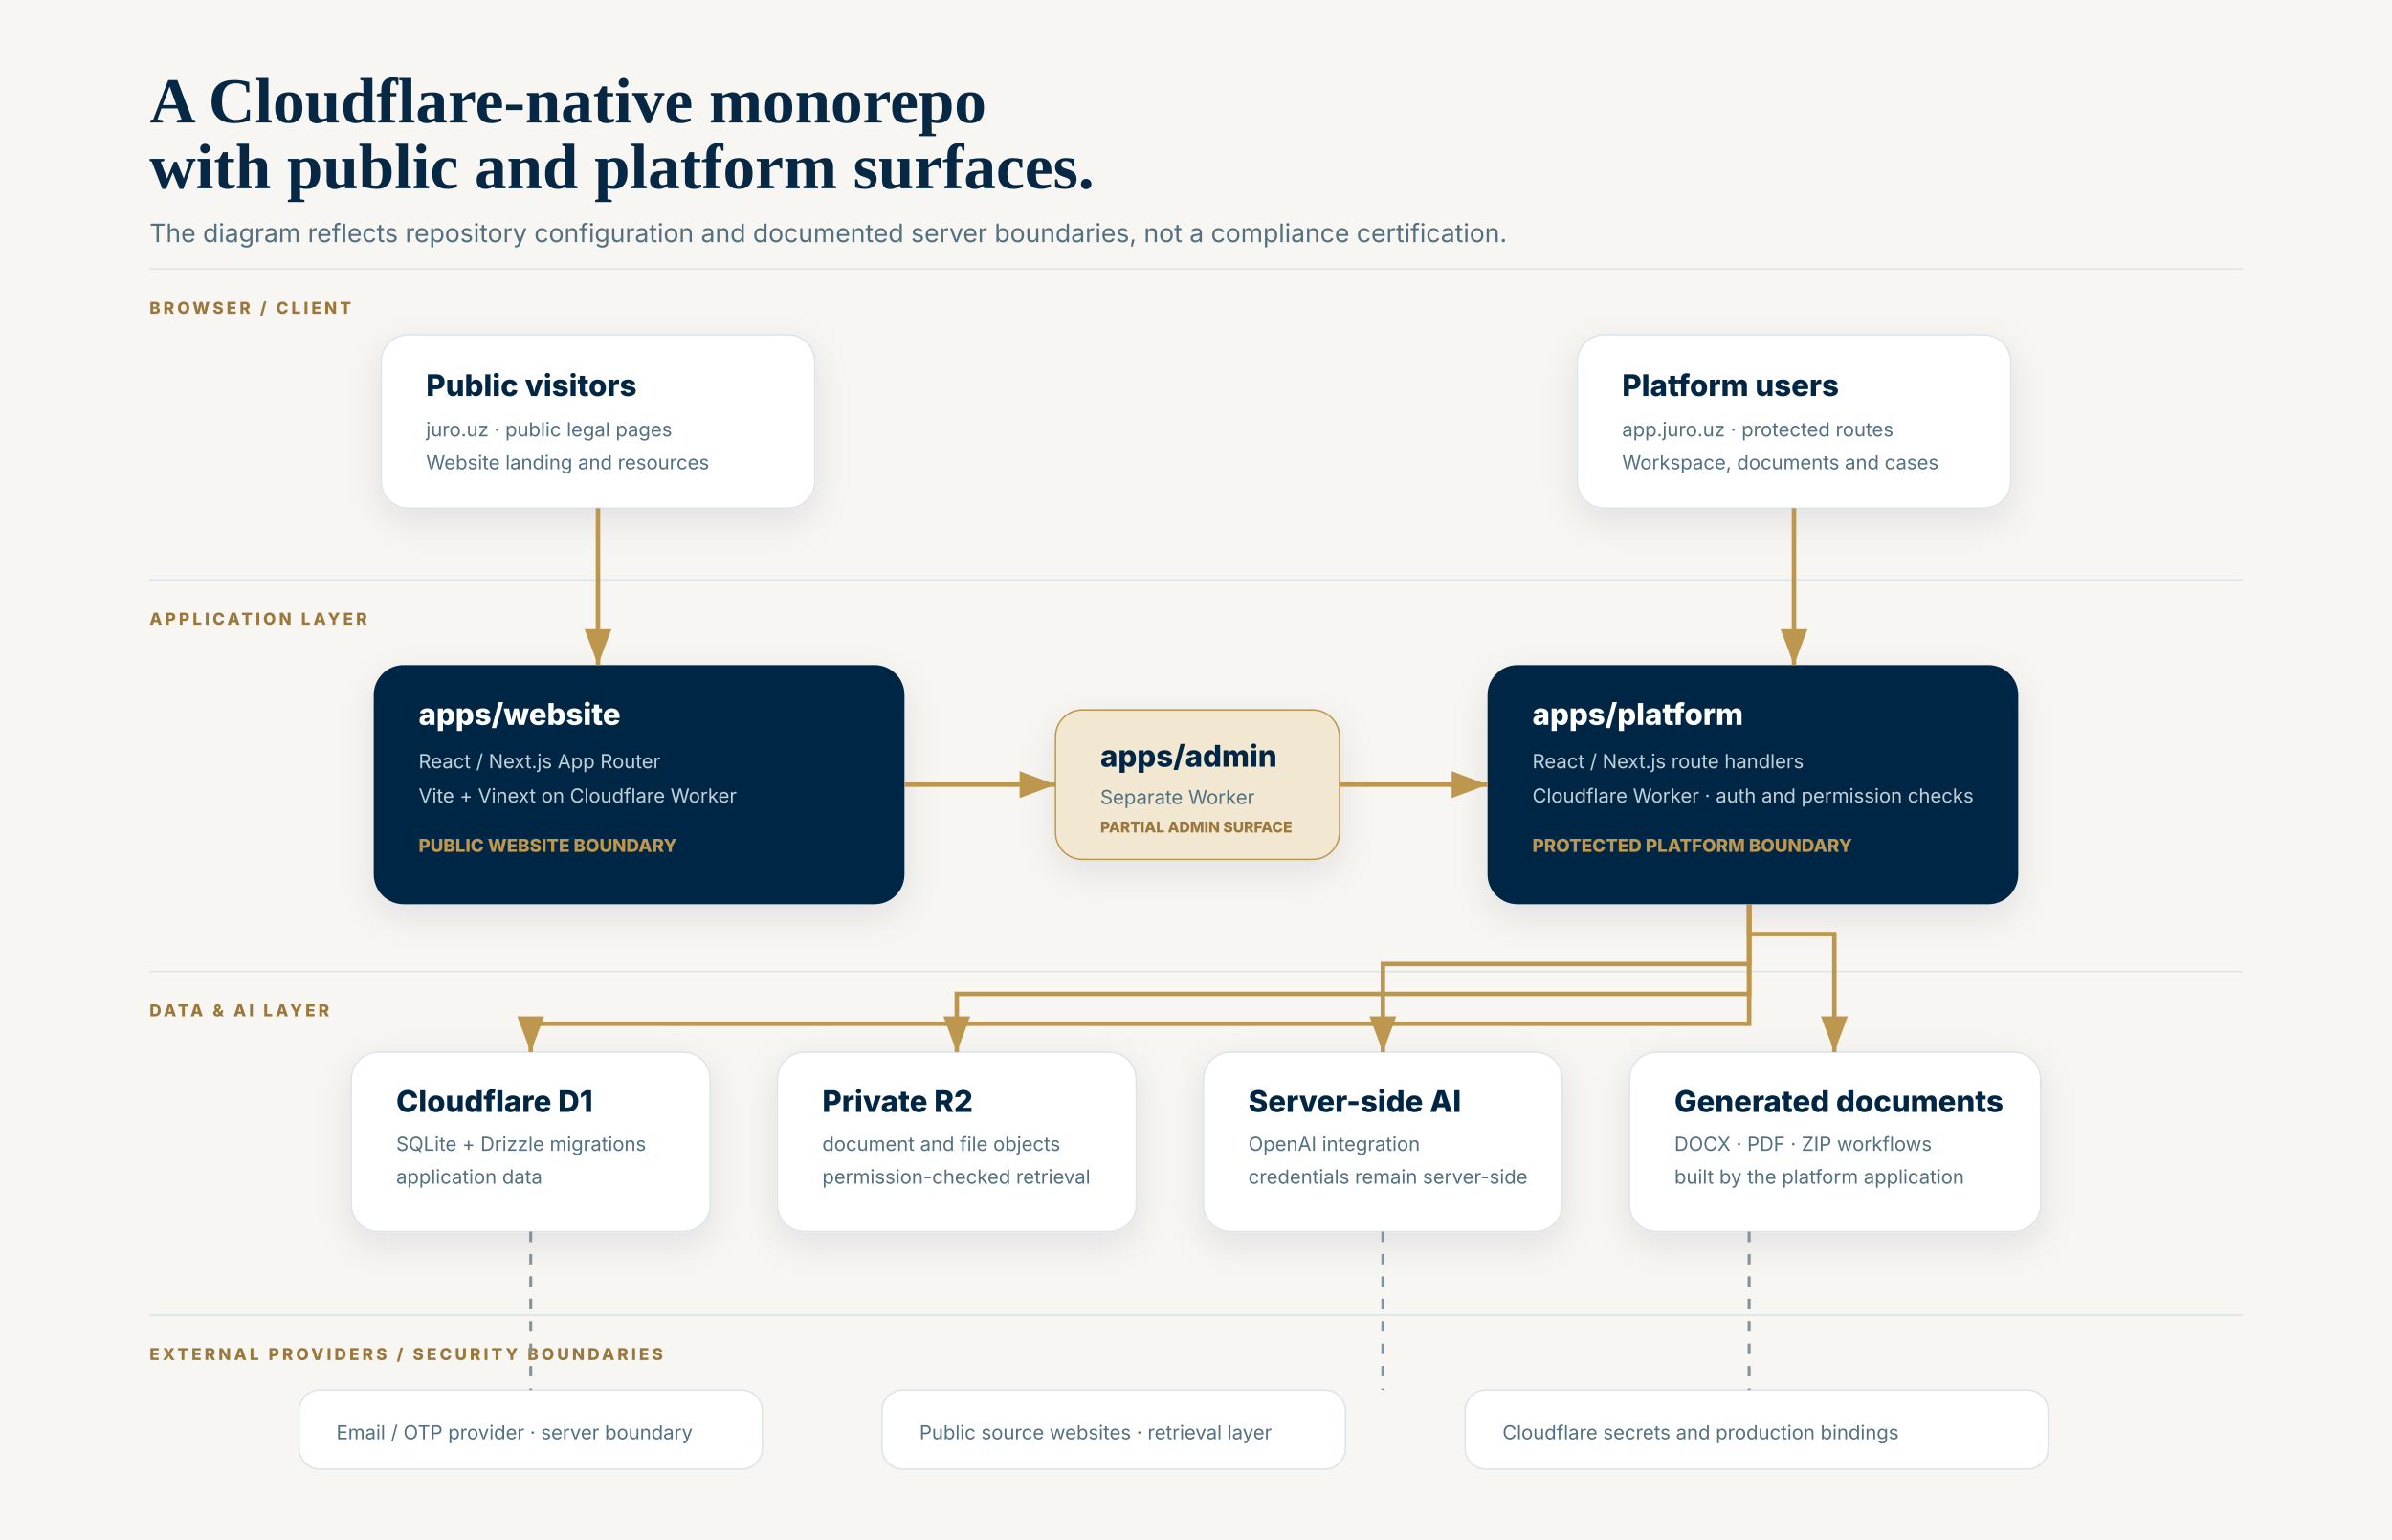
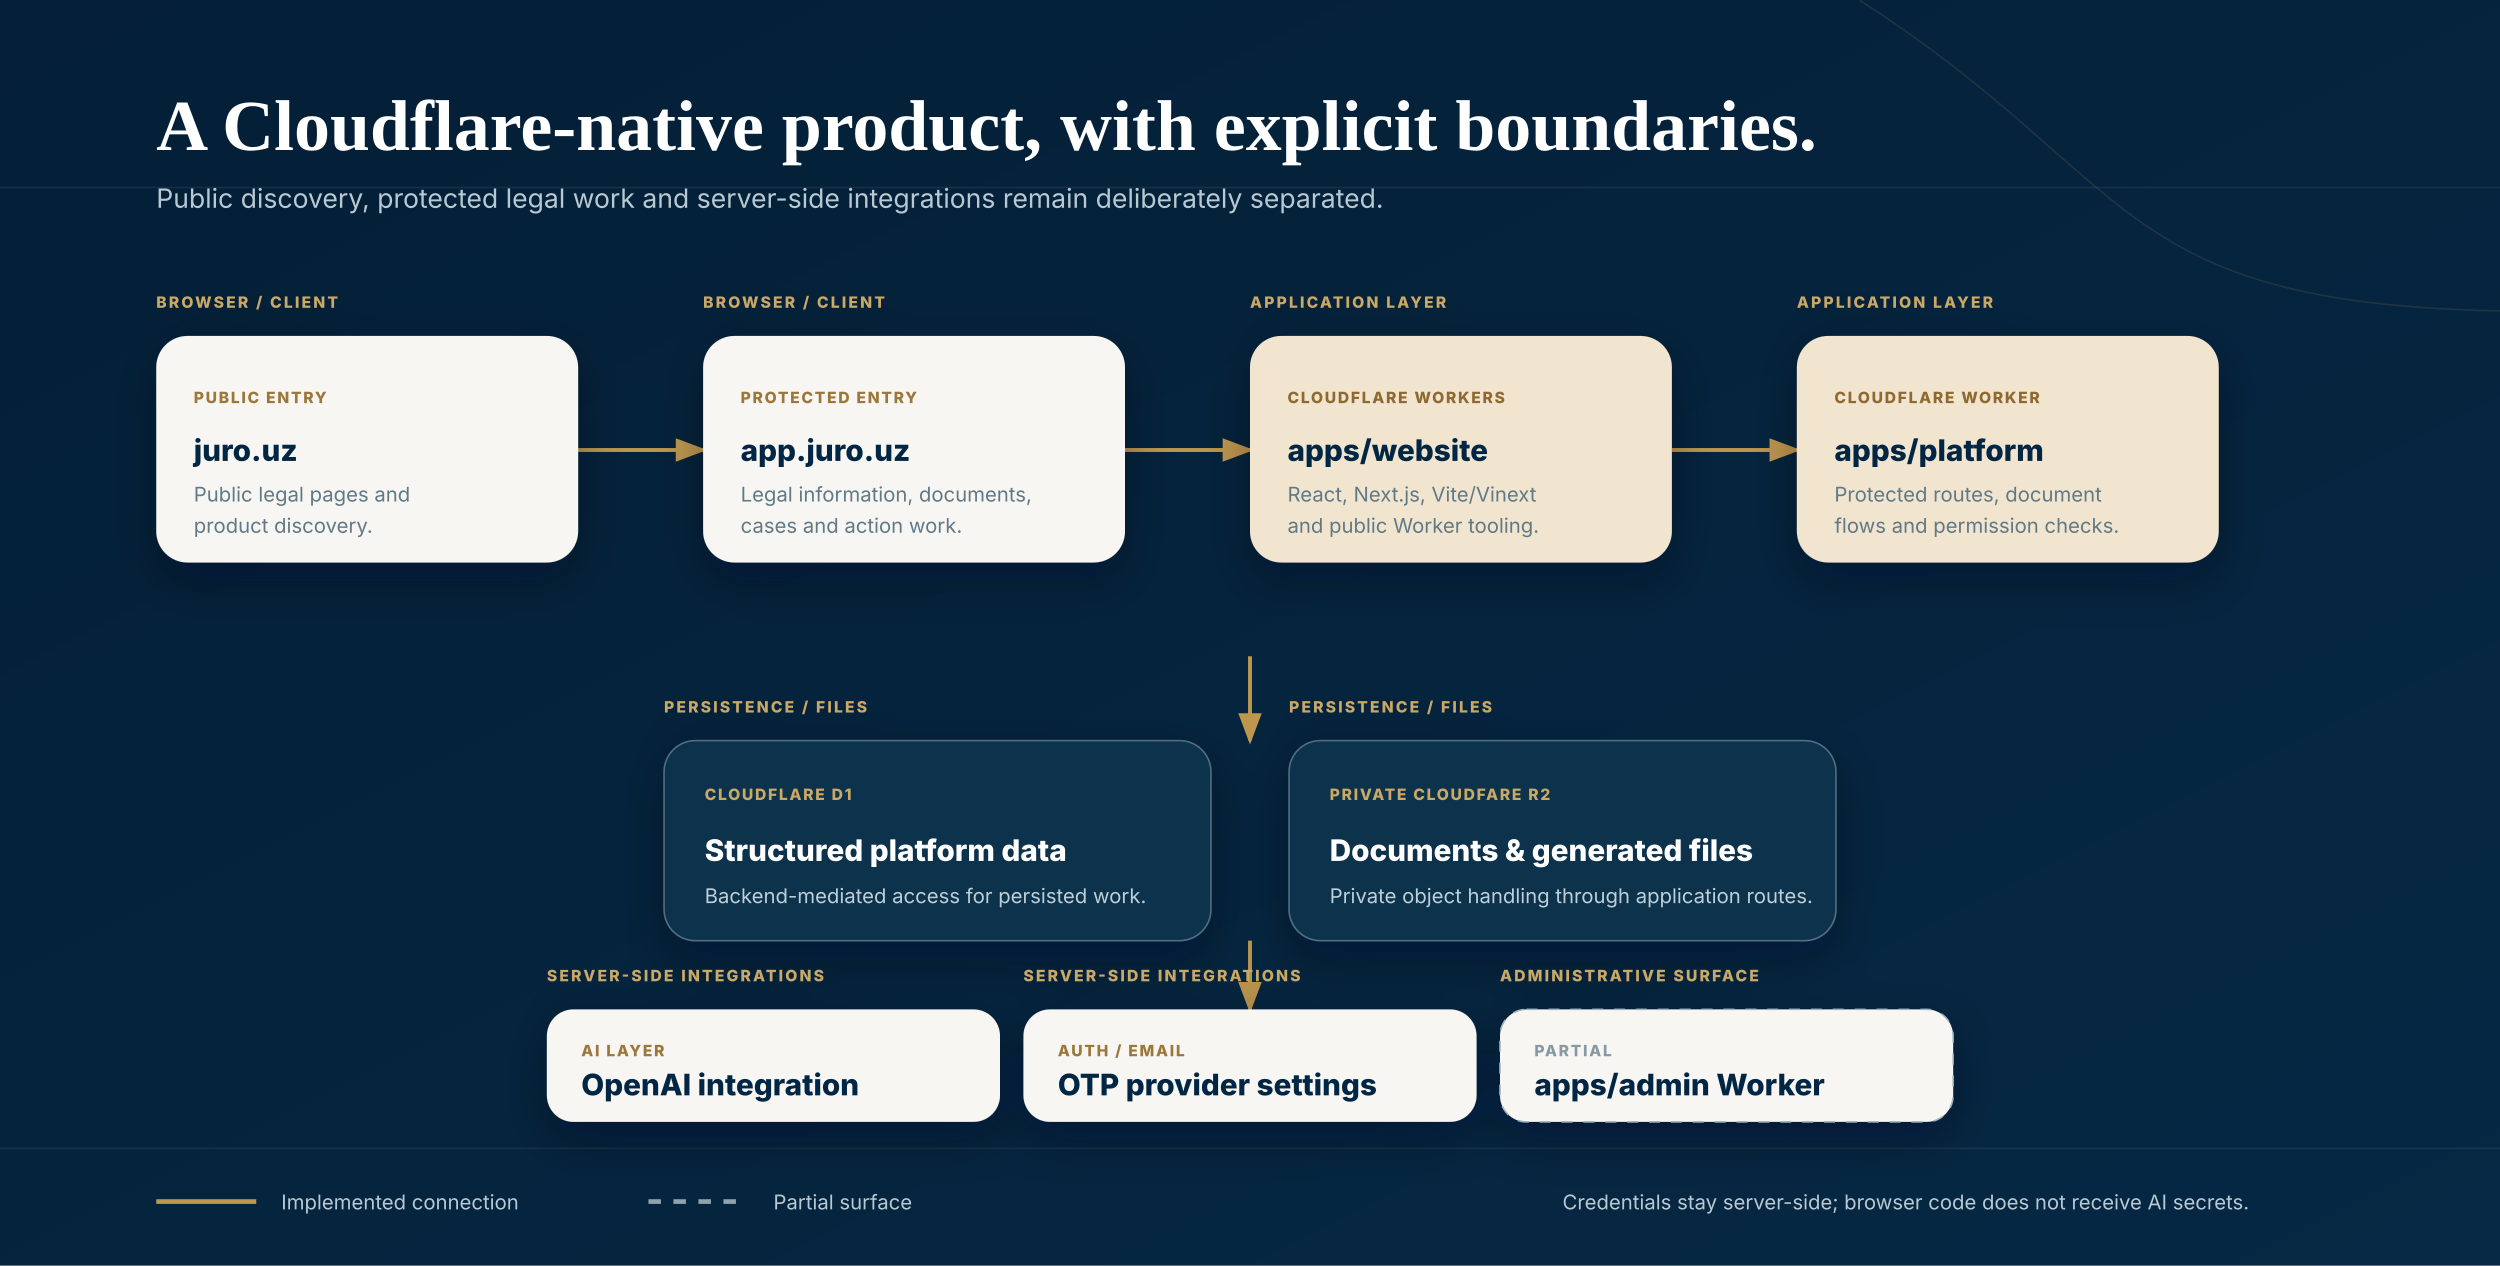
- <svg xmlns="http://www.w3.org/2000/svg" width="1600" height="1030" viewBox="0 0 1600 1030" role="img" aria-labelledby="title desc">
+ <svg xmlns="http://www.w3.org/2000/svg" width="1600" height="810" viewBox="0 0 1600 810" role="img" aria-labelledby="title desc">
  <defs>
-     <style>
-       .ui { font-family: Inter, Manrope, Arial, sans-serif; }
-       .serif { font-family: Georgia, "Times New Roman", serif; }
-       .h { fill: #062844; font-size: 43px; font-weight: 700; }
-       .sub { fill: #527080; font-size: 17px; }
-       .layer { fill: #9b773b; font-size: 11px; font-weight: 800; letter-spacing: 2px; }
-       .box { fill: #062844; font-size: 20px; font-weight: 800; }
-       .copy { fill: #527080; font-size: 13px; }
-       .dark-title { fill: #fff; font-size: 20px; font-weight: 800; }
-       .dark-copy { fill: #bed0d9; font-size: 13px; }
-     </style>
-     <marker id="arr" markerWidth="10" markerHeight="10" refX="8" refY="3" orient="auto">
+     <linearGradient id="bg" x1="0" y1="0" x2="1" y2="1">
+       <stop stop-color="#041f37" />
+       <stop offset="1" stop-color="#062844" />
+     </linearGradient>
+     <filter id="shadow" x="-15%" y="-15%" width="140%" height="150%">
+       <feDropShadow dx="0" dy="12" stdDeviation="15" flood-color="#000d18" flood-opacity=".35" />
+     </filter>
+     <style>.ui{font-family:Inter,Manrope,Arial,sans-serif}.serif{font-family:Georgia,'Times New Roman',serif}.h{fill:#fff;font-size:46px;font-weight:700}.copy{fill:#b9c9d2;font-size:17px}.layer{fill:#caa866;font-size:10px;font-weight:800;letter-spacing:1.4px}.cardh{fill:#062844;font-size:19px;font-weight:800}.cardcopy{fill:#607987;font-size:13px}.darkh{fill:#fff;font-size:19px;font-weight:800}.darkcopy{fill:#bdd0d9;font-size:13px}.badge{font-size:10px;font-weight:800;letter-spacing:1.1px}</style>
+     <marker id="arrow" markerWidth="10" markerHeight="10" refX="7" refY="3" orient="auto">
      <path d="M0 0L8 3L0 6Z" fill="#BE974F" />
    </marker>
-     <filter id="shadow">
-       <feDropShadow dx="0" dy="8" stdDeviation="12" flood-color="#062844" flood-opacity=".09" />
-     </filter>
  </defs>
-   <rect width="1600" height="1030" fill="#f8f6f2" />
+   <rect width="1600" height="810" fill="url(#bg)" />
+   <path d="M0 120H1600M0 735H1600" stroke="#dce6ed" stroke-opacity=".08" />
+   <path d="M1190 0C1370 116 1350 194 1600 199" fill="none" stroke="#BE974F" stroke-opacity=".15" />
  <g class="ui">
-     <text x="100" y="82" class="h serif">A Cloudflare-native monorepo</text>
-     <text x="100" y="126" class="h serif">with public and platform surfaces.</text>
-     <text x="100" y="162" class="sub">The diagram reflects repository configuration and documented server boundaries, not a compliance certification.</text>
+     <text x="100" y="96" class="h serif">A Cloudflare-native product, with explicit boundaries.</text>
+     <text x="100" y="133" class="copy">Public discovery, protected legal work and server-side integrations remain deliberately separated.</text>
  </g>
-   <g stroke="#dbe4e8">
-     <path d="M100 180H1500M100 388H1500M100 650H1500M100 880H1500" />
+   <g fill="none" stroke="#BE974F" stroke-width="2.5" marker-end="url(#arrow)">
+     <path d="M370 288H450" />
+     <path d="M720 288H800" />
+     <path d="M1070 288H1150" />
+     <path d="M800 420V474" />
+     <path d="M800 602V646" />
+   </g>
+   <g class="ui" filter="url(#shadow)">
+     <g transform="translate(100 215)">
+       <text x="0" y="-18" class="layer">BROWSER / CLIENT</text>
+       <rect width="270" height="145" rx="20" fill="#f8f6f2" />
+       <text x="24" y="43" class="badge" fill="#9b773b">PUBLIC ENTRY</text>
+       <text x="24" y="80" class="cardh">juro.uz</text>
+       <text x="24" y="106" class="cardcopy">Public legal pages and</text>
+       <text x="24" y="126" class="cardcopy">product discovery.</text>
+     </g>
+     <g transform="translate(450 215)">
+       <text x="0" y="-18" class="layer">BROWSER / CLIENT</text>
+       <rect width="270" height="145" rx="20" fill="#f8f6f2" />
+       <text x="24" y="43" class="badge" fill="#9b773b">PROTECTED ENTRY</text>
+       <text x="24" y="80" class="cardh">app.juro.uz</text>
+       <text x="24" y="106" class="cardcopy">Legal information, documents,</text>
+       <text x="24" y="126" class="cardcopy">cases and action work.</text>
+     </g>
+     <g transform="translate(800 215)">
+       <text x="0" y="-18" class="layer">APPLICATION LAYER</text>
+       <rect width="270" height="145" rx="20" fill="#f1e5cf" />
+       <text x="24" y="43" class="badge" fill="#8e6a31">CLOUDFLARE WORKERS</text>
+       <text x="24" y="80" class="cardh">apps/website</text>
+       <text x="24" y="106" class="cardcopy">React, Next.js, Vite/Vinext</text>
+       <text x="24" y="126" class="cardcopy">and public Worker tooling.</text>
+     </g>
+     <g transform="translate(1150 215)">
+       <text x="0" y="-18" class="layer">APPLICATION LAYER</text>
+       <rect width="270" height="145" rx="20" fill="#f1e5cf" />
+       <text x="24" y="43" class="badge" fill="#8e6a31">CLOUDFLARE WORKER</text>
+       <text x="24" y="80" class="cardh">apps/platform</text>
+       <text x="24" y="106" class="cardcopy">Protected routes, document</text>
+       <text x="24" y="126" class="cardcopy">flows and permission checks.</text>
+     </g>
+     <g transform="translate(425 474)">
+       <text x="0" y="-18" class="layer">PERSISTENCE / FILES</text>
+       <rect width="350" height="128" rx="20" fill="#0d314b" stroke="#507083" />
+       <text x="26" y="38" class="badge" fill="#caa866">CLOUDFLARE D1</text>
+       <text x="26" y="77" class="darkh">Structured platform data</text>
+       <text x="26" y="104" class="darkcopy">Backend-mediated access for persisted work.</text>
+     </g>
+     <g transform="translate(825 474)">
+       <text x="0" y="-18" class="layer">PERSISTENCE / FILES</text>
+       <rect width="350" height="128" rx="20" fill="#0d314b" stroke="#507083" />
+       <text x="26" y="38" class="badge" fill="#caa866">PRIVATE CLOUDFARE R2</text>
+       <text x="26" y="77" class="darkh">Documents &amp; generated files</text>
+       <text x="26" y="104" class="darkcopy">Private object handling through application routes.</text>
+     </g>
+     <g transform="translate(350 646)">
+       <text x="0" y="-18" class="layer">SERVER-SIDE INTEGRATIONS</text>
+       <rect width="290" height="72" rx="17" fill="#f8f6f2" />
+       <text x="22" y="30" class="badge" fill="#9b773b">AI LAYER</text>
+       <text x="22" y="55" class="cardh">OpenAI integration</text>
+     </g>
+     <g transform="translate(655 646)">
+       <text x="0" y="-18" class="layer">SERVER-SIDE INTEGRATIONS</text>
+       <rect width="290" height="72" rx="17" fill="#f8f6f2" />
+       <text x="22" y="30" class="badge" fill="#9b773b">AUTH / EMAIL</text>
+       <text x="22" y="55" class="cardh">OTP provider settings</text>
+     </g>
+     <g transform="translate(960 646)">
+       <text x="0" y="-18" class="layer">ADMINISTRATIVE SURFACE</text>
+       <rect width="290" height="72" rx="17" fill="#f8f6f2" stroke="#a3b5bd" stroke-dasharray="7 7" />
+       <text x="22" y="30" class="badge" fill="#879aa4">PARTIAL</text>
+       <text x="22" y="55" class="cardh">apps/admin Worker</text>
+     </g>
  </g>
  <g class="ui">
-     <text x="100" y="210" class="layer">BROWSER / CLIENT</text>
-     <text x="100" y="418" class="layer">APPLICATION LAYER</text>
-     <text x="100" y="680" class="layer">DATA &amp; AI LAYER</text>
-     <text x="100" y="910" class="layer">EXTERNAL PROVIDERS / SECURITY BOUNDARIES</text>
-   </g>
-   <g filter="url(#shadow)" class="ui">
-     <rect x="255" y="224" width="290" height="116" rx="18" fill="#fff" stroke="#dbe4e8" />
-     <text x="285" y="265" class="box">Public visitors</text>
-     <text x="285" y="292" class="copy">juro.uz · public legal pages</text>
-     <text x="285" y="314" class="copy">Website landing and resources</text>
-     <rect x="1055" y="224" width="290" height="116" rx="18" fill="#fff" stroke="#dbe4e8" />
-     <text x="1085" y="265" class="box">Platform users</text>
-     <text x="1085" y="292" class="copy">app.juro.uz · protected routes</text>
-     <text x="1085" y="314" class="copy">Workspace, documents and cases</text>
-     <rect x="250" y="445" width="355" height="160" rx="20" fill="#062844" />
-     <text x="280" y="485" class="dark-title">apps/website</text>
-     <text x="280" y="514" class="dark-copy">React / Next.js App Router</text>
-     <text x="280" y="537" class="dark-copy">Vite + Vinext on Cloudflare Worker</text>
-     <text x="280" y="570" fill="#BE974F" font-size="12" font-weight="800">PUBLIC WEBSITE BOUNDARY</text>
-     <rect x="995" y="445" width="355" height="160" rx="20" fill="#062844" />
-     <text x="1025" y="485" class="dark-title">apps/platform</text>
-     <text x="1025" y="514" class="dark-copy">React / Next.js route handlers</text>
-     <text x="1025" y="537" class="dark-copy">Cloudflare Worker · auth and permission checks</text>
-     <text x="1025" y="570" fill="#BE974F" font-size="12" font-weight="800">PROTECTED PLATFORM BOUNDARY</text>
-     <rect x="706" y="475" width="190" height="100" rx="18" fill="#f2e7d1" stroke="#BE974F" />
-     <text x="736" y="513" class="box">apps/admin</text>
-     <text x="736" y="538" class="copy">Separate Worker</text>
-     <text x="736" y="557" fill="#9b773b" font-size="10" font-weight="800">PARTIAL ADMIN SURFACE</text>
-     <rect x="235" y="704" width="240" height="120" rx="18" fill="#fff" stroke="#dbe4e8" />
-     <text x="265" y="744" class="box">Cloudflare D1</text>
-     <text x="265" y="770" class="copy">SQLite + Drizzle migrations</text>
-     <text x="265" y="792" class="copy">application data</text>
-     <rect x="520" y="704" width="240" height="120" rx="18" fill="#fff" stroke="#dbe4e8" />
-     <text x="550" y="744" class="box">Private R2</text>
-     <text x="550" y="770" class="copy">document and file objects</text>
-     <text x="550" y="792" class="copy">permission-checked retrieval</text>
-     <rect x="805" y="704" width="240" height="120" rx="18" fill="#fff" stroke="#dbe4e8" />
-     <text x="835" y="744" class="box">Server-side AI</text>
-     <text x="835" y="770" class="copy">OpenAI integration</text>
-     <text x="835" y="792" class="copy">credentials remain server-side</text>
-     <rect x="1090" y="704" width="275" height="120" rx="18" fill="#fff" stroke="#dbe4e8" />
-     <text x="1120" y="744" class="box">Generated documents</text>
-     <text x="1120" y="770" class="copy">DOCX · PDF · ZIP workflows</text>
-     <text x="1120" y="792" class="copy">built by the platform application</text>
-   </g>
-   <g fill="none" stroke="#BE974F" stroke-width="3" marker-end="url(#arr)">
-     <path d="M400 340V445" />
-     <path d="M1200 340V445" />
-     <path d="M605 525H706" />
-     <path d="M896 525H995" />
-     <path d="M1170 605V685H355V704" />
-     <path d="M1170 605V665H640V704" />
-     <path d="M1170 605V645H925V704" />
-     <path d="M1170 605V625H1227V704" />
-   </g>
-   <g class="ui">
-     <rect x="200" y="930" width="310" height="53" rx="14" fill="#fff" stroke="#dbe4e8" />
-     <text x="225" y="963" class="copy">Email / OTP provider · server boundary</text>
-     <rect x="590" y="930" width="310" height="53" rx="14" fill="#fff" stroke="#dbe4e8" />
-     <text x="615" y="963" class="copy">Public source websites · retrieval layer</text>
-     <rect x="980" y="930" width="390" height="53" rx="14" fill="#fff" stroke="#dbe4e8" />
-     <text x="1005" y="963" class="copy">Cloudflare secrets and production bindings</text>
-     <path d="M1170 824V930M925 824V930M355 824V930" stroke="#82949f" stroke-width="2" stroke-dasharray="7 8" />
+     <path d="M100 769H164" stroke="#BE974F" stroke-width="3" />
+     <text x="180" y="774" fill="#b9c9d2" font-size="13">Implemented connection</text>
+     <path d="M415 769H479" stroke="#8fa3ad" stroke-width="3" stroke-dasharray="8 8" />
+     <text x="495" y="774" fill="#b9c9d2" font-size="13">Partial surface</text>
+     <text x="1000" y="774" fill="#b9c9d2" font-size="13">Credentials stay server-side; browser code does not receive AI secrets.</text>
  </g>
</svg>
